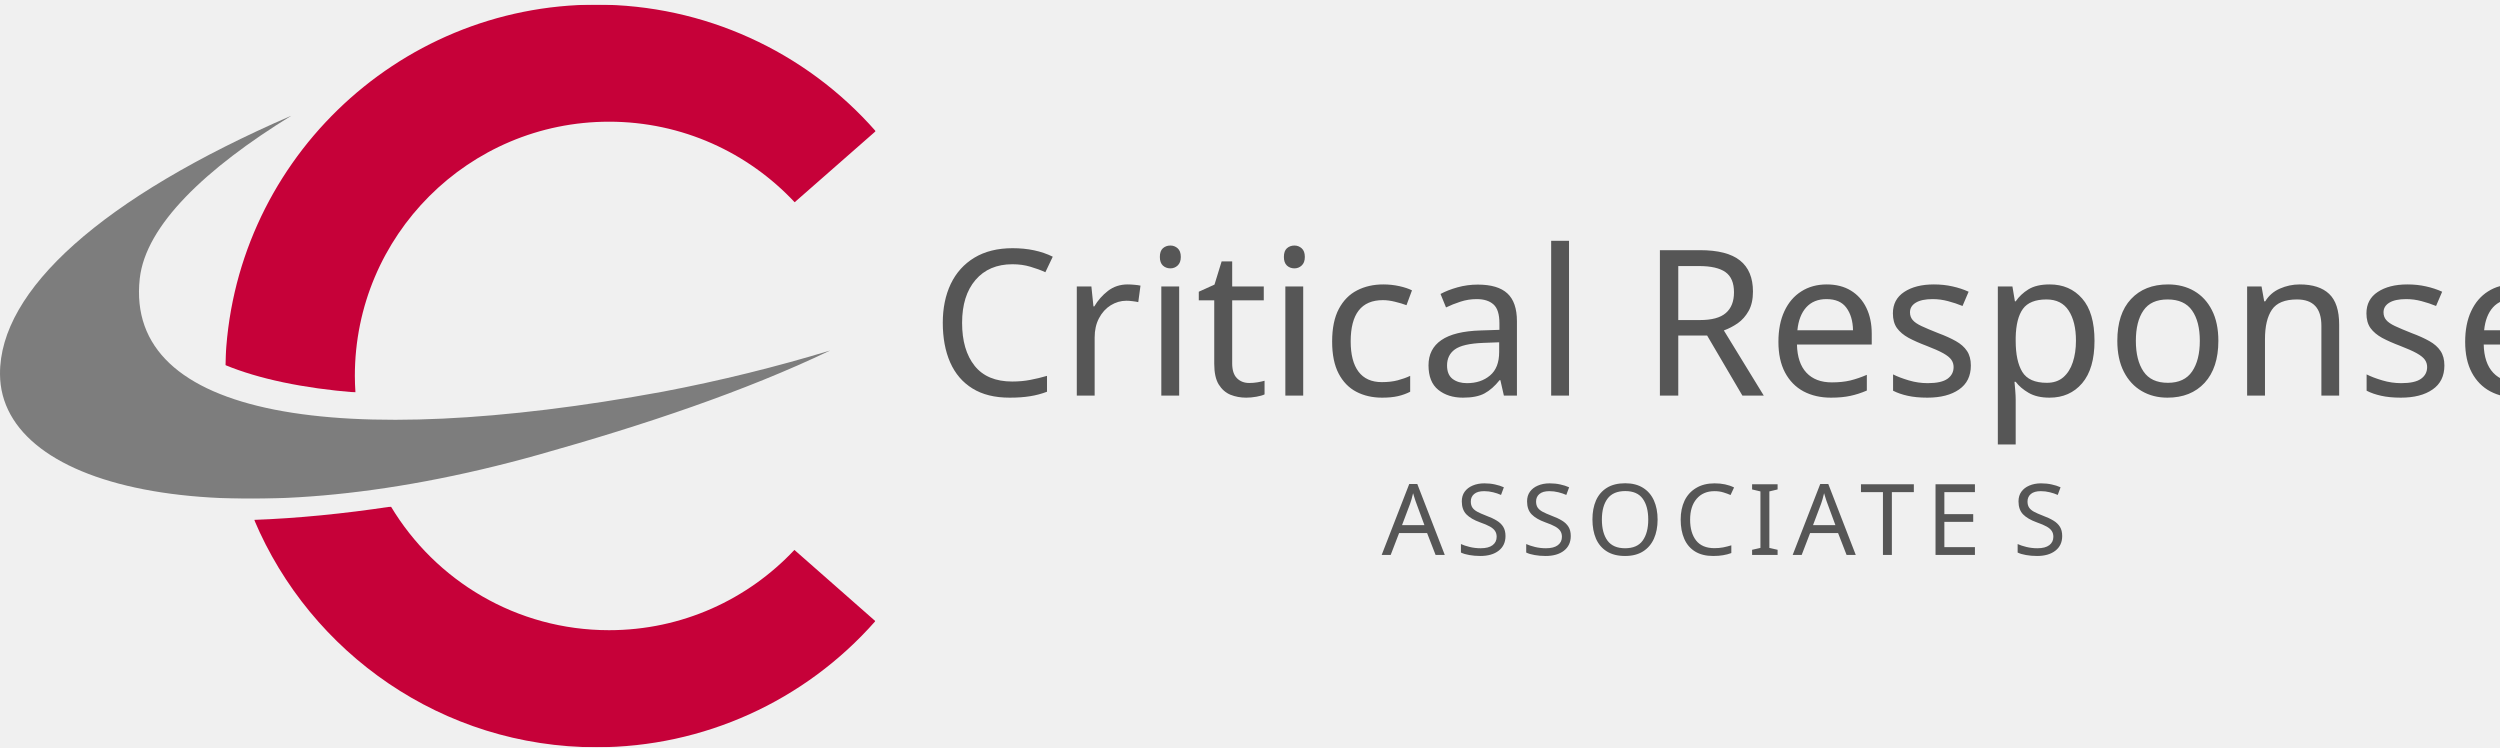
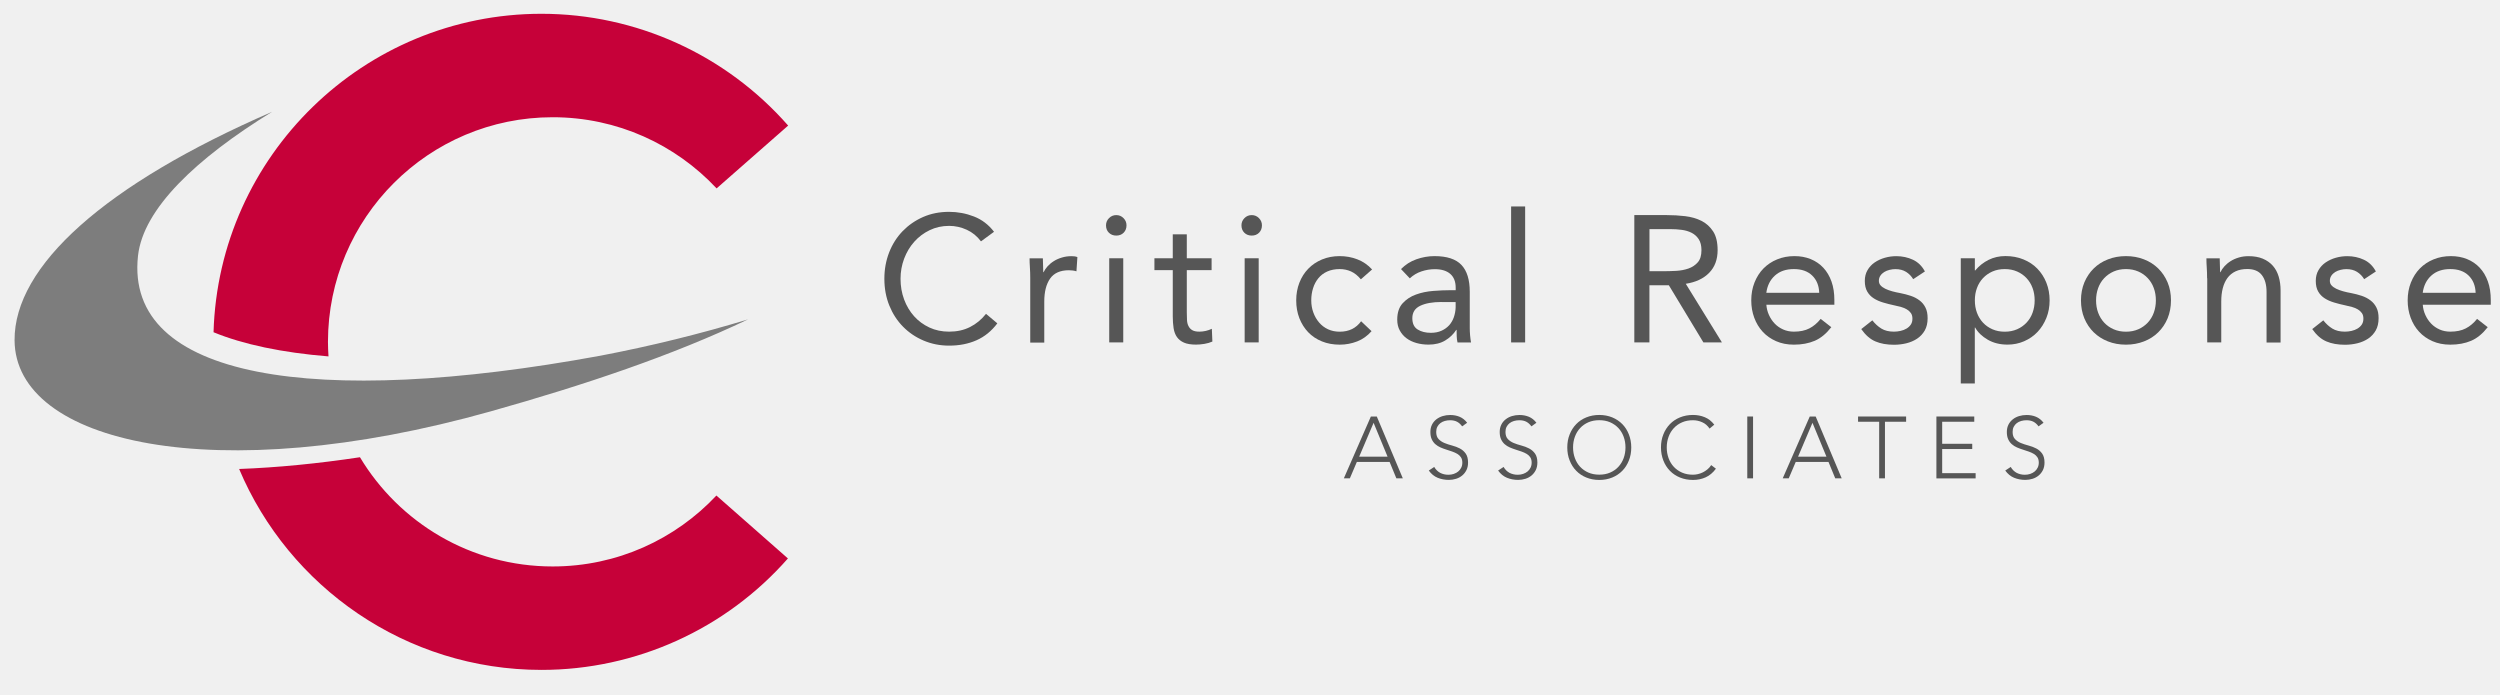
- <svg xmlns="http://www.w3.org/2000/svg" xmlns:xlink="http://www.w3.org/1999/xlink" width="455px" height="136px" viewBox="0 0 455 136" version="1.1">
-   <defs>
-     <polygon id="path-1" points="0.265 0.198 113.313 0.198 113.313 44 0.265 44" />
-     <polygon id="path-3" points="0.01 0.844 118.374 0.844 118.374 71.426 0.01 71.426" />
-     <polygon id="path-5" points="0 0.038 151.102 0.038 151.102 69.767 0 69.767" />
-     <polygon id="path-7" points="0 136 511.999 136 511.999 0.844 0 0.844" />
-   </defs>
-   <g id="Home-Page" stroke="none" stroke-width="1" fill="none" fill-rule="evenodd">
-     <g id="Desktop-HD" transform="translate(-499, -45)">
-       <g id="Logo" transform="translate(499, 45)">
-         <text id="Critical-Response" font-family="Avenir-Roman, Avenir" font-size="37.057" font-weight="normal" letter-spacing="0.08" fill="#565656">
-           <tspan x="169.319" y="72">Cri</tspan>
-           <tspan x="217.585" y="72" letter-spacing="0.113">t</tspan>
-           <tspan x="230.779" y="72">ical Response</tspan>
-         </text>
-         <text id="ASSOCIATES" font-family="Avenir-Light, Avenir" font-size="18" font-weight="300" letter-spacing="2" fill="#565656">
-           <tspan x="251.466" y="101">ASSOCIATE</tspan>
-           <tspan x="366.288" y="101" letter-spacing="0.238">S</tspan>
-         </text>
-         <g stroke-width="1" fill-rule="evenodd">
-           <g id="Group-3" transform="translate(46, 92)">
-             <mask id="mask-2" fill="white">
-               <use xlink:href="#path-1" />
-             </mask>
-             <g id="Clip-2" />
-             <path d="M64.855,22.694 C47.994,22.694 33.245,13.673 25.156,0.198 C16.476,1.511 8.119,2.329 0.265,2.617 C10.515,26.908 34.58,44 62.558,44 C81.979,44 100.476,35.631 113.313,21.044 L98.581,8.086 C90.14,17.073 78.157,22.694 64.855,22.694" id="Fill-1" fill="#C60139" mask="url(#mask-2)" />
-           </g>
-           <g id="Group-6" transform="translate(41, 0)">
-             <mask id="mask-4" fill="white">
-               <use xlink:href="#path-3" />
-             </mask>
-             <g id="Clip-5" />
-             <path d="M69.855,22.149 C83.183,22.149 95.186,27.792 103.629,36.808 L118.374,23.873 C105.533,9.24 87.012,0.843 67.558,0.843 C30.955,0.843 1.059,30.092 0.01,66.447 C6.06,68.948 14.155,70.658 23.69,71.426 C23.626,70.432 23.582,69.432 23.582,68.421 C23.582,42.866 44.299,22.149 69.855,22.149" id="Fill-4" fill="#C60139" mask="url(#mask-4)" />
-           </g>
-           <g id="Group-9" transform="translate(0, 21)">
-             <mask id="mask-6" fill="white">
-               <use xlink:href="#path-5" />
-             </mask>
-             <g id="Clip-8" />
-             <path d="M120.603,50.293 C61.919,61.07 22.637,55.079 25.436,29.696 C26.505,20.009 37.426,9.669 53.055,0.038 C18.481,15.036 -0.085,31.829 -5.42101086e-20,47.089 C0.119,68.299 41.279,77.716 98.092,61.74 C117.359,56.323 135.623,50.195 151.102,42.786 C141.352,45.749 131.112,48.294 120.603,50.293" id="Fill-7" fill="#7D7D7D" mask="url(#mask-6)" />
-           </g>
-           <mask id="mask-8" fill="white">
-             <use xlink:href="#path-7" />
-           </mask>
-           <g id="Clip-10" />
-         </g>
-       </g>
+ <svg xmlns="http://www.w3.org/2000/svg" version="1.1" x="0px" y="0px" viewBox="0 0 515 143" style="enable-background:new 0 0 515 143;" xml:space="preserve">
+   <style type="text/css">
+ 	.st0{fill:#C60139;}
+ 	.st1{fill:#7D7D7D;}
+ 	.st2{fill:#565656;}
+ </style>
+   <g id="Layer_1">
+ </g>
+   <g id="Layer_4">
+ </g>
+   <g id="Layer_2">
+ </g>
+   <g id="Layer_3">
+     <g>
+       <path class="st0" d="M113.85,116.69c-16.86,0-31.61-9.02-39.7-22.5c-8.68,1.31-17.04,2.13-24.89,2.42    C59.51,120.91,83.58,138,111.56,138c19.42,0,37.92-8.37,50.75-22.96l-14.73-12.96C139.14,111.07,127.16,116.69,113.85,116.69z" />
+       <path class="st0" d="M113.85,24.15c13.33,0,25.33,5.64,33.77,14.66l14.74-12.94c-12.84-14.63-31.36-23.03-50.82-23.03    c-36.6,0-66.5,29.25-67.55,65.6c6.05,2.5,14.15,4.21,23.68,4.98c-0.06-0.99-0.11-1.99-0.11-3C67.58,44.87,88.3,24.15,113.85,24.15    z" />
+     </g>
+     <path class="st1" d="M123.6,73.29c-58.68,10.78-97.97,4.79-95.17-20.6c1.07-9.69,11.99-20.03,27.62-29.66   C21.48,38.04,2.92,54.83,3,70.09c0.12,21.21,41.28,30.63,98.09,14.65c19.27-5.42,37.53-11.54,53.01-18.95   C144.35,68.75,134.11,71.29,123.6,73.29" />
+     <g>
+       <path class="st2" d="M202.08,49.72c-0.79-1.06-1.77-1.86-2.93-2.39c-1.16-0.53-2.37-0.8-3.63-0.8c-1.46,0-2.8,0.3-4.02,0.89    c-1.22,0.59-2.28,1.39-3.17,2.39s-1.58,2.16-2.08,3.48c-0.49,1.32-0.74,2.7-0.74,4.13c0,1.53,0.25,2.96,0.74,4.28    c0.49,1.32,1.18,2.47,2.06,3.45c0.88,0.98,1.93,1.75,3.15,2.32s2.58,0.85,4.06,0.85c1.61,0,3.04-0.31,4.3-0.95    c1.26-0.63,2.36-1.54,3.3-2.72l2.33,1.96c-1.19,1.58-2.61,2.74-4.28,3.48c-1.67,0.74-3.55,1.11-5.65,1.11    c-1.88,0-3.63-0.35-5.26-1.04c-1.63-0.69-3.04-1.65-4.24-2.87c-1.2-1.22-2.14-2.67-2.82-4.35c-0.68-1.68-1.02-3.52-1.02-5.52    c0-1.93,0.33-3.73,0.98-5.41c0.65-1.68,1.58-3.14,2.76-4.37c1.19-1.23,2.59-2.21,4.22-2.93c1.63-0.72,3.42-1.07,5.37-1.07    c1.78,0,3.49,0.32,5.13,0.96c1.64,0.64,3.02,1.69,4.13,3.15L202.08,49.72z" />
+       <path class="st2" d="M212.23,57.32c0-0.79-0.02-1.53-0.07-2.22c-0.05-0.69-0.07-1.32-0.07-1.89h2.74c0,0.47,0.01,0.94,0.04,1.41    c0.02,0.47,0.04,0.95,0.04,1.45h0.07c0.2-0.42,0.48-0.83,0.83-1.22c0.36-0.39,0.78-0.75,1.28-1.06c0.49-0.31,1.05-0.56,1.67-0.74    c0.62-0.19,1.28-0.28,2-0.28c0.2,0,0.4,0.01,0.59,0.04c0.2,0.02,0.39,0.07,0.59,0.15l-0.19,2.93c-0.49-0.15-1.01-0.22-1.56-0.22    c-1.78,0-3.07,0.58-3.87,1.72c-0.8,1.15-1.2,2.72-1.2,4.73v8.45h-2.89V57.32z" />
+       <path class="st2" d="M227.84,46.42c0-0.57,0.2-1.06,0.61-1.48c0.41-0.42,0.91-0.63,1.5-0.63s1.09,0.21,1.5,0.63    s0.61,0.91,0.61,1.48c0,0.62-0.2,1.12-0.59,1.52c-0.4,0.4-0.9,0.59-1.52,0.59c-0.62,0-1.12-0.2-1.52-0.59    C228.03,47.55,227.84,47.04,227.84,46.42z M228.5,53.2h2.89v17.34h-2.89V53.2z" />
+       <path class="st2" d="M249.59,55.65h-5.11v8.67c0,0.57,0.01,1.09,0.04,1.58c0.02,0.48,0.12,0.9,0.3,1.26s0.43,0.64,0.78,0.85    c0.35,0.21,0.84,0.31,1.48,0.31c0.42,0,0.85-0.05,1.3-0.15c0.44-0.1,0.86-0.25,1.26-0.44l0.11,2.63    c-0.49,0.22-1.04,0.38-1.65,0.48c-0.61,0.1-1.18,0.15-1.72,0.15c-1.04,0-1.87-0.14-2.48-0.41c-0.62-0.27-1.1-0.65-1.45-1.15    c-0.35-0.49-0.57-1.1-0.69-1.83c-0.11-0.73-0.17-1.54-0.17-2.43v-9.52h-3.78V53.2h3.78v-4.93h2.89v4.93h5.11V55.65z" />
+       <path class="st2" d="M255.74,46.42c0-0.57,0.2-1.06,0.61-1.48c0.41-0.42,0.91-0.63,1.5-0.63s1.09,0.21,1.5,0.63    s0.61,0.91,0.61,1.48c0,0.62-0.2,1.12-0.59,1.52c-0.4,0.4-0.9,0.59-1.52,0.59c-0.62,0-1.12-0.2-1.52-0.59    C255.94,47.55,255.74,47.04,255.74,46.42z M256.4,53.2h2.89v17.34h-2.89V53.2z" />
+       <path class="st2" d="M280.34,57.54c-0.62-0.74-1.28-1.28-2-1.61c-0.72-0.33-1.51-0.5-2.37-0.5c-0.96,0-1.82,0.17-2.56,0.5    c-0.74,0.33-1.35,0.8-1.83,1.39c-0.48,0.59-0.85,1.28-1.09,2.06c-0.25,0.78-0.37,1.61-0.37,2.5c0,0.89,0.14,1.72,0.43,2.5    c0.28,0.78,0.68,1.46,1.19,2.06s1.12,1.06,1.83,1.39c0.72,0.33,1.52,0.5,2.41,0.5c1.9,0,3.37-0.72,4.41-2.15l2.15,2.04    c-0.84,0.96-1.83,1.67-2.96,2.11c-1.14,0.44-2.33,0.67-3.59,0.67c-1.33,0-2.56-0.22-3.67-0.67c-1.11-0.45-2.06-1.08-2.83-1.89    c-0.78-0.81-1.38-1.78-1.82-2.89c-0.43-1.11-0.65-2.33-0.65-3.67c0-1.31,0.22-2.52,0.65-3.63c0.43-1.11,1.04-2.08,1.83-2.89    c0.79-0.82,1.74-1.45,2.83-1.91c1.1-0.46,2.32-0.69,3.65-0.69c1.28,0,2.5,0.22,3.65,0.67c1.15,0.44,2.16,1.14,3.02,2.08    L280.34,57.54z" />
+       <path class="st2" d="M288.61,55.43c0.89-0.91,1.95-1.59,3.17-2.02c1.22-0.43,2.46-0.65,3.72-0.65c2.57,0,4.42,0.61,5.56,1.82    c1.14,1.21,1.71,3.05,1.71,5.52v7.45c0,0.49,0.02,1.01,0.07,1.54c0.05,0.53,0.11,1.02,0.19,1.46h-2.78    c-0.1-0.4-0.15-0.83-0.17-1.32c-0.01-0.48-0.02-0.91-0.02-1.28h-0.07c-0.57,0.89-1.33,1.62-2.28,2.19    c-0.95,0.57-2.09,0.85-3.43,0.85c-0.89,0-1.72-0.11-2.5-0.33c-0.78-0.22-1.46-0.55-2.04-0.98c-0.58-0.43-1.04-0.97-1.39-1.61    c-0.35-0.64-0.52-1.38-0.52-2.22c0-1.43,0.37-2.56,1.11-3.37c0.74-0.81,1.66-1.42,2.76-1.81c1.1-0.4,2.28-0.64,3.56-0.74    c1.27-0.1,2.44-0.15,3.5-0.15h1.11v-0.52c0-1.26-0.38-2.21-1.13-2.85c-0.75-0.64-1.81-0.96-3.17-0.96c-0.94,0-1.86,0.16-2.76,0.46    s-1.7,0.78-2.39,1.43L288.61,55.43z M296.98,62.21c-1.85,0-3.32,0.26-4.41,0.78c-1.09,0.52-1.63,1.37-1.63,2.56    c0,1.09,0.36,1.86,1.09,2.32c0.73,0.46,1.64,0.69,2.72,0.69c0.84,0,1.57-0.14,2.2-0.43c0.63-0.28,1.15-0.66,1.58-1.13    c0.42-0.47,0.74-1.02,0.96-1.65c0.22-0.63,0.35-1.3,0.37-2.02v-1.11H296.98z" />
+       <path class="st2" d="M311.29,42.53h2.89v28.01h-2.89V42.53z" />
+       <path class="st2" d="M336.67,44.31h6.71c1.26,0,2.51,0.07,3.76,0.22c1.25,0.15,2.37,0.47,3.35,0.96s1.79,1.22,2.41,2.17    c0.62,0.95,0.93,2.24,0.93,3.87c0,1.93-0.58,3.48-1.74,4.67c-1.16,1.19-2.77,1.94-4.82,2.26l7.45,12.08h-3.82l-7.12-11.78h-4    v11.78h-3.11V44.31z M339.78,55.87h2.78c0.86,0,1.76-0.02,2.69-0.07c0.93-0.05,1.78-0.21,2.56-0.48c0.78-0.27,1.42-0.7,1.93-1.28    c0.51-0.58,0.76-1.41,0.76-2.5c0-0.94-0.19-1.69-0.56-2.26s-0.86-1.01-1.46-1.32c-0.61-0.31-1.29-0.51-2.04-0.61    c-0.75-0.1-1.51-0.15-2.28-0.15h-4.37V55.87z" />
+       <path class="st2" d="M377.25,67.4c-1.04,1.33-2.17,2.27-3.41,2.8c-1.24,0.53-2.67,0.8-4.3,0.8c-1.36,0-2.58-0.24-3.67-0.72    c-1.09-0.48-2.01-1.13-2.76-1.95c-0.75-0.81-1.33-1.78-1.74-2.89c-0.41-1.11-0.61-2.3-0.61-3.56c0-1.33,0.22-2.56,0.67-3.69    c0.45-1.12,1.06-2.09,1.85-2.89c0.79-0.8,1.73-1.43,2.82-1.87c1.09-0.45,2.27-0.67,3.56-0.67c1.21,0,2.32,0.2,3.33,0.61    c1.01,0.41,1.88,1,2.61,1.78c0.73,0.78,1.29,1.73,1.69,2.85c0.4,1.12,0.59,2.4,0.59,3.84v0.93h-14.01    c0.05,0.74,0.23,1.45,0.54,2.13s0.71,1.27,1.2,1.78s1.08,0.91,1.74,1.2s1.4,0.44,2.19,0.44c1.26,0,2.32-0.22,3.19-0.67    c0.86-0.44,1.64-1.1,2.33-1.96L377.25,67.4z M374.76,60.32c-0.05-1.48-0.53-2.67-1.45-3.56s-2.17-1.33-3.78-1.33    c-1.61,0-2.9,0.44-3.89,1.33s-1.58,2.08-1.78,3.56H374.76z" />
+       <path class="st2" d="M385.7,65.99c0.57,0.72,1.19,1.29,1.87,1.7c0.68,0.42,1.54,0.63,2.58,0.63c0.44,0,0.9-0.05,1.35-0.15    c0.46-0.1,0.87-0.26,1.24-0.48c0.37-0.22,0.67-0.5,0.89-0.83c0.22-0.33,0.33-0.74,0.33-1.21c0-0.47-0.1-0.85-0.31-1.15    s-0.49-0.55-0.83-0.76c-0.35-0.21-0.74-0.38-1.19-0.5s-0.9-0.23-1.37-0.33c-0.82-0.17-1.59-0.37-2.33-0.59s-1.39-0.51-1.95-0.87    c-0.56-0.36-1-0.82-1.33-1.39s-0.5-1.3-0.5-2.19c0-0.84,0.18-1.58,0.56-2.22c0.37-0.64,0.86-1.17,1.48-1.59    c0.62-0.42,1.31-0.74,2.08-0.96c0.77-0.22,1.56-0.33,2.37-0.33c1.24,0,2.38,0.25,3.43,0.74s1.87,1.3,2.46,2.41l-2.41,1.59    c-0.37-0.62-0.86-1.12-1.46-1.5c-0.61-0.38-1.34-0.57-2.2-0.57c-0.4,0-0.8,0.05-1.21,0.15c-0.41,0.1-0.77,0.25-1.09,0.44    c-0.32,0.2-0.59,0.45-0.8,0.76s-0.31,0.66-0.31,1.06c0,0.37,0.12,0.69,0.35,0.94c0.23,0.26,0.56,0.49,0.96,0.69    c0.41,0.2,0.88,0.37,1.41,0.52c0.53,0.15,1.08,0.27,1.65,0.37c0.77,0.15,1.49,0.34,2.19,0.57c0.69,0.23,1.3,0.55,1.82,0.95    c0.52,0.39,0.93,0.89,1.22,1.48c0.3,0.59,0.44,1.32,0.44,2.19c0,0.99-0.2,1.83-0.59,2.52c-0.4,0.69-0.92,1.25-1.58,1.69    c-0.65,0.43-1.4,0.75-2.22,0.95c-0.83,0.2-1.67,0.3-2.54,0.3c-1.48,0-2.76-0.23-3.83-0.69c-1.08-0.46-2.04-1.3-2.91-2.54    L385.7,65.99z" />
+       <path class="st2" d="M403.93,53.2h2.89v2.52h0.07c0.79-0.94,1.71-1.67,2.76-2.19c1.05-0.52,2.21-0.78,3.46-0.78    c1.36,0,2.6,0.23,3.72,0.69c1.12,0.46,2.08,1.09,2.87,1.91s1.41,1.78,1.85,2.89c0.44,1.11,0.67,2.32,0.67,3.63    s-0.22,2.52-0.67,3.63c-0.45,1.11-1.06,2.08-1.83,2.89c-0.78,0.82-1.7,1.45-2.76,1.91s-2.2,0.69-3.41,0.69    c-1.56,0-2.92-0.34-4.09-1.02c-1.17-0.68-2.03-1.51-2.58-2.5h-0.07v11.52h-2.89V53.2z M406.82,61.88c0,0.91,0.14,1.76,0.43,2.54    s0.7,1.46,1.24,2.04c0.54,0.58,1.19,1.04,1.95,1.37c0.75,0.33,1.6,0.5,2.54,0.5c0.94,0,1.78-0.17,2.54-0.5s1.4-0.79,1.95-1.37    c0.54-0.58,0.96-1.26,1.24-2.04c0.28-0.78,0.43-1.62,0.43-2.54s-0.14-1.76-0.43-2.54c-0.28-0.78-0.7-1.46-1.24-2.04    c-0.54-0.58-1.19-1.04-1.95-1.37c-0.75-0.33-1.6-0.5-2.54-0.5c-0.94,0-1.79,0.17-2.54,0.5c-0.75,0.33-1.4,0.79-1.95,1.37    c-0.54,0.58-0.96,1.26-1.24,2.04C406.96,60.11,406.82,60.96,406.82,61.88z" />
+       <path class="st2" d="M428.68,61.88c0-1.36,0.24-2.59,0.7-3.71c0.47-1.11,1.11-2.07,1.93-2.87c0.81-0.8,1.79-1.43,2.93-1.87    c1.14-0.45,2.37-0.67,3.71-0.67s2.57,0.22,3.71,0.67c1.14,0.44,2.11,1.07,2.93,1.87c0.82,0.8,1.46,1.76,1.93,2.87    c0.47,1.11,0.7,2.35,0.7,3.71c0,1.36-0.24,2.59-0.7,3.71c-0.47,1.11-1.11,2.07-1.93,2.87c-0.81,0.8-1.79,1.43-2.93,1.87    c-1.14,0.44-2.37,0.67-3.71,0.67s-2.57-0.22-3.71-0.67c-1.14-0.45-2.11-1.07-2.93-1.87c-0.82-0.8-1.46-1.76-1.93-2.87    C428.92,64.47,428.68,63.23,428.68,61.88z M431.79,61.88c0,0.91,0.14,1.76,0.43,2.54s0.7,1.46,1.24,2.04    c0.54,0.58,1.19,1.04,1.95,1.37c0.75,0.33,1.6,0.5,2.54,0.5c0.94,0,1.78-0.17,2.54-0.5s1.4-0.79,1.95-1.37    c0.54-0.58,0.96-1.26,1.24-2.04c0.28-0.78,0.43-1.62,0.43-2.54s-0.14-1.76-0.43-2.54c-0.28-0.78-0.7-1.46-1.24-2.04    c-0.54-0.58-1.19-1.04-1.95-1.37c-0.75-0.33-1.6-0.5-2.54-0.5c-0.94,0-1.79,0.17-2.54,0.5c-0.75,0.33-1.4,0.79-1.95,1.37    c-0.54,0.58-0.96,1.26-1.24,2.04C431.94,60.11,431.79,60.96,431.79,61.88z" />
+       <path class="st2" d="M454.66,57.32c0-0.79-0.02-1.53-0.07-2.22s-0.07-1.32-0.07-1.89h2.74c0,0.47,0.01,0.94,0.04,1.41    c0.02,0.47,0.04,0.95,0.04,1.45h0.07c0.2-0.42,0.48-0.83,0.83-1.22c0.36-0.39,0.78-0.75,1.28-1.06c0.49-0.31,1.05-0.56,1.67-0.74    c0.62-0.19,1.28-0.28,2-0.28c1.14,0,2.12,0.17,2.95,0.52s1.51,0.83,2.06,1.45s0.95,1.37,1.21,2.24c0.26,0.88,0.39,1.83,0.39,2.87    v10.71h-2.89V60.13c0-1.46-0.32-2.61-0.96-3.45c-0.64-0.84-1.64-1.26-3-1.26c-0.94,0-1.75,0.16-2.43,0.48    c-0.68,0.32-1.24,0.78-1.67,1.37c-0.43,0.59-0.75,1.3-0.96,2.11s-0.31,1.72-0.31,2.71v8.45h-2.89V57.32z" />
+       <path class="st2" d="M478.6,65.99c0.57,0.72,1.19,1.29,1.87,1.7c0.68,0.42,1.54,0.63,2.58,0.63c0.44,0,0.9-0.05,1.35-0.15    c0.46-0.1,0.87-0.26,1.24-0.48c0.37-0.22,0.67-0.5,0.89-0.83c0.22-0.33,0.33-0.74,0.33-1.21c0-0.47-0.1-0.85-0.31-1.15    s-0.49-0.55-0.83-0.76c-0.35-0.21-0.74-0.38-1.19-0.5s-0.9-0.23-1.37-0.33c-0.82-0.17-1.59-0.37-2.33-0.59s-1.39-0.51-1.95-0.87    c-0.56-0.36-1-0.82-1.33-1.39s-0.5-1.3-0.5-2.19c0-0.84,0.18-1.58,0.56-2.22c0.37-0.64,0.86-1.17,1.48-1.59    c0.62-0.42,1.31-0.74,2.08-0.96c0.77-0.22,1.56-0.33,2.37-0.33c1.24,0,2.38,0.25,3.43,0.74s1.87,1.3,2.46,2.41l-2.41,1.59    c-0.37-0.62-0.86-1.12-1.46-1.5c-0.61-0.38-1.34-0.57-2.2-0.57c-0.4,0-0.8,0.05-1.21,0.15c-0.41,0.1-0.77,0.25-1.09,0.44    c-0.32,0.2-0.59,0.45-0.8,0.76s-0.31,0.66-0.31,1.06c0,0.37,0.12,0.69,0.35,0.94c0.23,0.26,0.56,0.49,0.96,0.69    c0.41,0.2,0.88,0.37,1.41,0.52c0.53,0.15,1.08,0.27,1.65,0.37c0.77,0.15,1.49,0.34,2.19,0.57c0.69,0.23,1.3,0.55,1.82,0.95    c0.52,0.39,0.93,0.89,1.22,1.48c0.3,0.59,0.44,1.32,0.44,2.19c0,0.99-0.2,1.83-0.59,2.52c-0.4,0.69-0.92,1.25-1.58,1.69    c-0.65,0.43-1.4,0.75-2.22,0.95c-0.83,0.2-1.67,0.3-2.54,0.3c-1.48,0-2.76-0.23-3.83-0.69c-1.08-0.46-2.04-1.3-2.91-2.54    L478.6,65.99z" />
+       <path class="st2" d="M512.47,67.4c-1.04,1.33-2.17,2.27-3.41,2.8c-1.24,0.53-2.67,0.8-4.3,0.8c-1.36,0-2.58-0.24-3.67-0.72    c-1.09-0.48-2.01-1.13-2.76-1.95c-0.75-0.81-1.33-1.78-1.74-2.89c-0.41-1.11-0.61-2.3-0.61-3.56c0-1.33,0.22-2.56,0.67-3.69    c0.45-1.12,1.06-2.09,1.85-2.89c0.79-0.8,1.73-1.43,2.82-1.87c1.09-0.45,2.27-0.67,3.56-0.67c1.21,0,2.32,0.2,3.33,0.61    c1.01,0.41,1.88,1,2.61,1.78c0.73,0.78,1.29,1.73,1.69,2.85c0.4,1.12,0.59,2.4,0.59,3.84v0.93h-14.01    c0.05,0.74,0.23,1.45,0.54,2.13s0.71,1.27,1.2,1.78s1.08,0.91,1.74,1.2s1.4,0.44,2.19,0.44c1.26,0,2.32-0.22,3.19-0.67    c0.86-0.44,1.64-1.1,2.33-1.96L512.47,67.4z M509.98,60.32c-0.05-1.48-0.53-2.67-1.45-3.56s-2.17-1.33-3.78-1.33    c-1.61,0-2.9,0.44-3.89,1.33s-1.58,2.08-1.78,3.56H509.98z" />
+       <path class="st2" d="M282.4,85.8h1.22l5.36,12.74h-1.33l-1.39-3.38h-6.75l-1.44,3.38h-1.24L282.4,85.8z M282.96,87.1l-2.97,6.98    h5.85L282.96,87.1z" />
+       <path class="st2" d="M295.45,96.19c0.31,0.54,0.72,0.94,1.22,1.21c0.5,0.26,1.06,0.4,1.7,0.4c0.4,0,0.77-0.06,1.12-0.18    c0.35-0.12,0.65-0.29,0.91-0.5c0.26-0.21,0.46-0.48,0.61-0.78c0.15-0.3,0.23-0.65,0.23-1.03c0-0.44-0.09-0.81-0.28-1.1    c-0.19-0.29-0.44-0.52-0.75-0.71c-0.31-0.19-0.66-0.34-1.05-0.48c-0.39-0.13-0.79-0.26-1.21-0.4c-0.41-0.13-0.82-0.28-1.21-0.45    c-0.39-0.17-0.74-0.39-1.05-0.66s-0.56-0.61-0.75-1.02c-0.19-0.41-0.28-0.91-0.28-1.51c0-0.56,0.11-1.06,0.33-1.5    c0.22-0.44,0.52-0.8,0.9-1.1c0.38-0.29,0.81-0.52,1.31-0.67c0.49-0.15,1.01-0.22,1.55-0.22c0.7,0,1.34,0.12,1.94,0.37    c0.59,0.25,1.11,0.66,1.54,1.23l-1.03,0.74c-0.3-0.42-0.65-0.74-1.05-0.95s-0.88-0.31-1.43-0.31c-0.38,0-0.75,0.05-1.1,0.15    c-0.35,0.1-0.65,0.25-0.91,0.45c-0.26,0.2-0.46,0.45-0.62,0.75c-0.16,0.3-0.23,0.65-0.23,1.06c0,0.64,0.16,1.12,0.49,1.47    c0.32,0.34,0.73,0.61,1.21,0.81s1.01,0.37,1.58,0.52c0.57,0.15,1.1,0.35,1.58,0.6s0.89,0.6,1.21,1.05    c0.32,0.45,0.49,1.07,0.49,1.86c0,0.58-0.11,1.09-0.32,1.53c-0.22,0.44-0.51,0.82-0.87,1.12c-0.37,0.31-0.79,0.54-1.27,0.69    s-0.98,0.23-1.49,0.23c-0.84,0-1.61-0.15-2.32-0.44s-1.31-0.79-1.82-1.49L295.45,96.19z" />
+       <path class="st2" d="M309.74,96.19c0.31,0.54,0.72,0.94,1.21,1.21c0.5,0.26,1.07,0.4,1.7,0.4c0.4,0,0.77-0.06,1.12-0.18    c0.35-0.12,0.65-0.29,0.91-0.5c0.26-0.21,0.46-0.48,0.61-0.78c0.15-0.3,0.23-0.65,0.23-1.03c0-0.44-0.09-0.81-0.28-1.1    c-0.19-0.29-0.43-0.52-0.75-0.71c-0.31-0.19-0.66-0.34-1.05-0.48c-0.39-0.13-0.79-0.26-1.21-0.4c-0.41-0.13-0.82-0.28-1.21-0.45    s-0.74-0.39-1.05-0.66c-0.31-0.27-0.56-0.61-0.75-1.02c-0.19-0.41-0.28-0.91-0.28-1.51c0-0.56,0.11-1.06,0.33-1.5    c0.22-0.44,0.52-0.8,0.9-1.1s0.81-0.52,1.3-0.67s1.01-0.22,1.55-0.22c0.7,0,1.34,0.12,1.94,0.37c0.59,0.25,1.11,0.66,1.54,1.23    l-1.03,0.74c-0.3-0.42-0.65-0.74-1.05-0.95c-0.4-0.21-0.88-0.31-1.43-0.31c-0.38,0-0.75,0.05-1.1,0.15    c-0.35,0.1-0.65,0.25-0.91,0.45c-0.26,0.2-0.46,0.45-0.62,0.75c-0.16,0.3-0.23,0.65-0.23,1.06c0,0.64,0.16,1.12,0.49,1.47    c0.32,0.34,0.73,0.61,1.21,0.81c0.49,0.2,1.01,0.37,1.58,0.52c0.57,0.15,1.1,0.35,1.58,0.6c0.49,0.25,0.89,0.6,1.22,1.05    c0.32,0.45,0.49,1.07,0.49,1.86c0,0.58-0.11,1.09-0.32,1.53c-0.22,0.44-0.51,0.82-0.87,1.12c-0.37,0.31-0.79,0.54-1.27,0.69    s-0.98,0.23-1.49,0.23c-0.84,0-1.61-0.15-2.32-0.44c-0.71-0.29-1.31-0.79-1.82-1.49L309.74,96.19z" />
+       <path class="st2" d="M322.86,92.17c0-0.97,0.16-1.87,0.49-2.68c0.32-0.82,0.77-1.52,1.35-2.12s1.27-1.06,2.08-1.39    s1.7-0.5,2.67-0.5s1.86,0.17,2.67,0.5c0.81,0.34,1.5,0.8,2.08,1.39s1.03,1.3,1.35,2.12c0.32,0.82,0.49,1.71,0.49,2.68    s-0.16,1.87-0.49,2.69c-0.32,0.82-0.77,1.53-1.35,2.12c-0.58,0.59-1.27,1.06-2.08,1.39c-0.81,0.33-1.7,0.5-2.67,0.5    s-1.86-0.17-2.67-0.5s-1.5-0.79-2.08-1.39c-0.58-0.59-1.03-1.3-1.35-2.12C323.02,94.04,322.86,93.15,322.86,92.17z M324.05,92.17    c0,0.79,0.13,1.53,0.38,2.21c0.25,0.68,0.61,1.28,1.08,1.78c0.47,0.5,1.03,0.9,1.7,1.19c0.67,0.29,1.41,0.43,2.24,0.43    s1.58-0.14,2.24-0.43c0.67-0.29,1.23-0.68,1.7-1.19s0.83-1.1,1.08-1.78c0.25-0.68,0.38-1.42,0.38-2.21s-0.13-1.53-0.38-2.21    s-0.61-1.28-1.08-1.78s-1.04-0.9-1.7-1.19c-0.67-0.29-1.41-0.43-2.24-0.43s-1.58,0.14-2.24,0.43c-0.67,0.29-1.23,0.68-1.7,1.19    c-0.47,0.5-0.83,1.1-1.08,1.78S324.05,91.38,324.05,92.17z" />
+       <path class="st2" d="M353.48,96.55c-0.61,0.83-1.32,1.42-2.12,1.78c-0.8,0.36-1.67,0.54-2.61,0.54c-0.97,0-1.86-0.17-2.67-0.5    s-1.5-0.79-2.08-1.39c-0.58-0.59-1.03-1.3-1.35-2.12c-0.32-0.82-0.49-1.72-0.49-2.69s0.16-1.87,0.49-2.68    c0.32-0.82,0.77-1.52,1.35-2.12s1.27-1.06,2.08-1.39s1.7-0.5,2.67-0.5c0.86,0,1.67,0.15,2.42,0.46c0.75,0.3,1.41,0.82,1.97,1.54    l-0.97,0.81c-0.4-0.6-0.9-1.04-1.52-1.31c-0.62-0.28-1.25-0.41-1.9-0.41c-0.83,0-1.58,0.14-2.24,0.43    c-0.67,0.29-1.23,0.68-1.7,1.19c-0.47,0.5-0.83,1.1-1.08,1.78s-0.38,1.42-0.38,2.21s0.13,1.53,0.38,2.21    c0.25,0.68,0.61,1.28,1.08,1.78c0.47,0.5,1.03,0.9,1.7,1.19c0.67,0.29,1.41,0.43,2.24,0.43c0.32,0,0.66-0.04,1.01-0.12    c0.35-0.08,0.69-0.2,1.02-0.36s0.64-0.37,0.94-0.61s0.56-0.54,0.79-0.89L353.48,96.55z" />
+       <path class="st2" d="M359.94,85.8h1.19v12.74h-1.19V85.8z" />
+       <path class="st2" d="M372.81,85.8h1.22l5.36,12.74h-1.33l-1.39-3.38h-6.75l-1.44,3.38h-1.24L372.81,85.8z M373.37,87.1l-2.97,6.98    h5.85L373.37,87.1z" />
+       <path class="st2" d="M387.12,86.88h-4.36V85.8h9.9v1.08h-4.36v11.66h-1.19V86.88z" />
+       <path class="st2" d="M398.91,85.8h7.79v1.08h-6.61v4.54h6.19v1.08h-6.19v4.97h6.89v1.08h-8.08V85.8z" />
+       <path class="st2" d="M414.21,96.19c0.31,0.54,0.72,0.94,1.21,1.21c0.5,0.26,1.07,0.4,1.7,0.4c0.4,0,0.77-0.06,1.12-0.18    c0.35-0.12,0.65-0.29,0.91-0.5c0.26-0.21,0.46-0.48,0.61-0.78c0.15-0.3,0.23-0.65,0.23-1.03c0-0.44-0.09-0.81-0.28-1.1    c-0.19-0.29-0.43-0.52-0.75-0.71c-0.31-0.19-0.66-0.34-1.05-0.48c-0.39-0.13-0.79-0.26-1.21-0.4c-0.41-0.13-0.82-0.28-1.21-0.45    s-0.74-0.39-1.05-0.66c-0.31-0.27-0.56-0.61-0.75-1.02c-0.19-0.41-0.28-0.91-0.28-1.51c0-0.56,0.11-1.06,0.33-1.5    c0.22-0.44,0.52-0.8,0.9-1.1s0.81-0.52,1.3-0.67s1.01-0.22,1.55-0.22c0.7,0,1.34,0.12,1.94,0.37c0.59,0.25,1.11,0.66,1.54,1.23    l-1.03,0.74c-0.3-0.42-0.65-0.74-1.05-0.95c-0.4-0.21-0.88-0.31-1.43-0.31c-0.38,0-0.75,0.05-1.1,0.15    c-0.35,0.1-0.65,0.25-0.91,0.45c-0.26,0.2-0.46,0.45-0.62,0.75c-0.16,0.3-0.23,0.65-0.23,1.06c0,0.64,0.16,1.12,0.49,1.47    c0.32,0.34,0.73,0.61,1.21,0.81c0.49,0.2,1.01,0.37,1.58,0.52c0.57,0.15,1.1,0.35,1.58,0.6c0.49,0.25,0.89,0.6,1.22,1.05    c0.32,0.45,0.49,1.07,0.49,1.86c0,0.58-0.11,1.09-0.32,1.53c-0.22,0.44-0.51,0.82-0.87,1.12c-0.37,0.31-0.79,0.54-1.27,0.69    s-0.98,0.23-1.49,0.23c-0.84,0-1.61-0.15-2.32-0.44c-0.71-0.29-1.31-0.79-1.82-1.49L414.21,96.19z" />
    </g>
  </g>
</svg>
